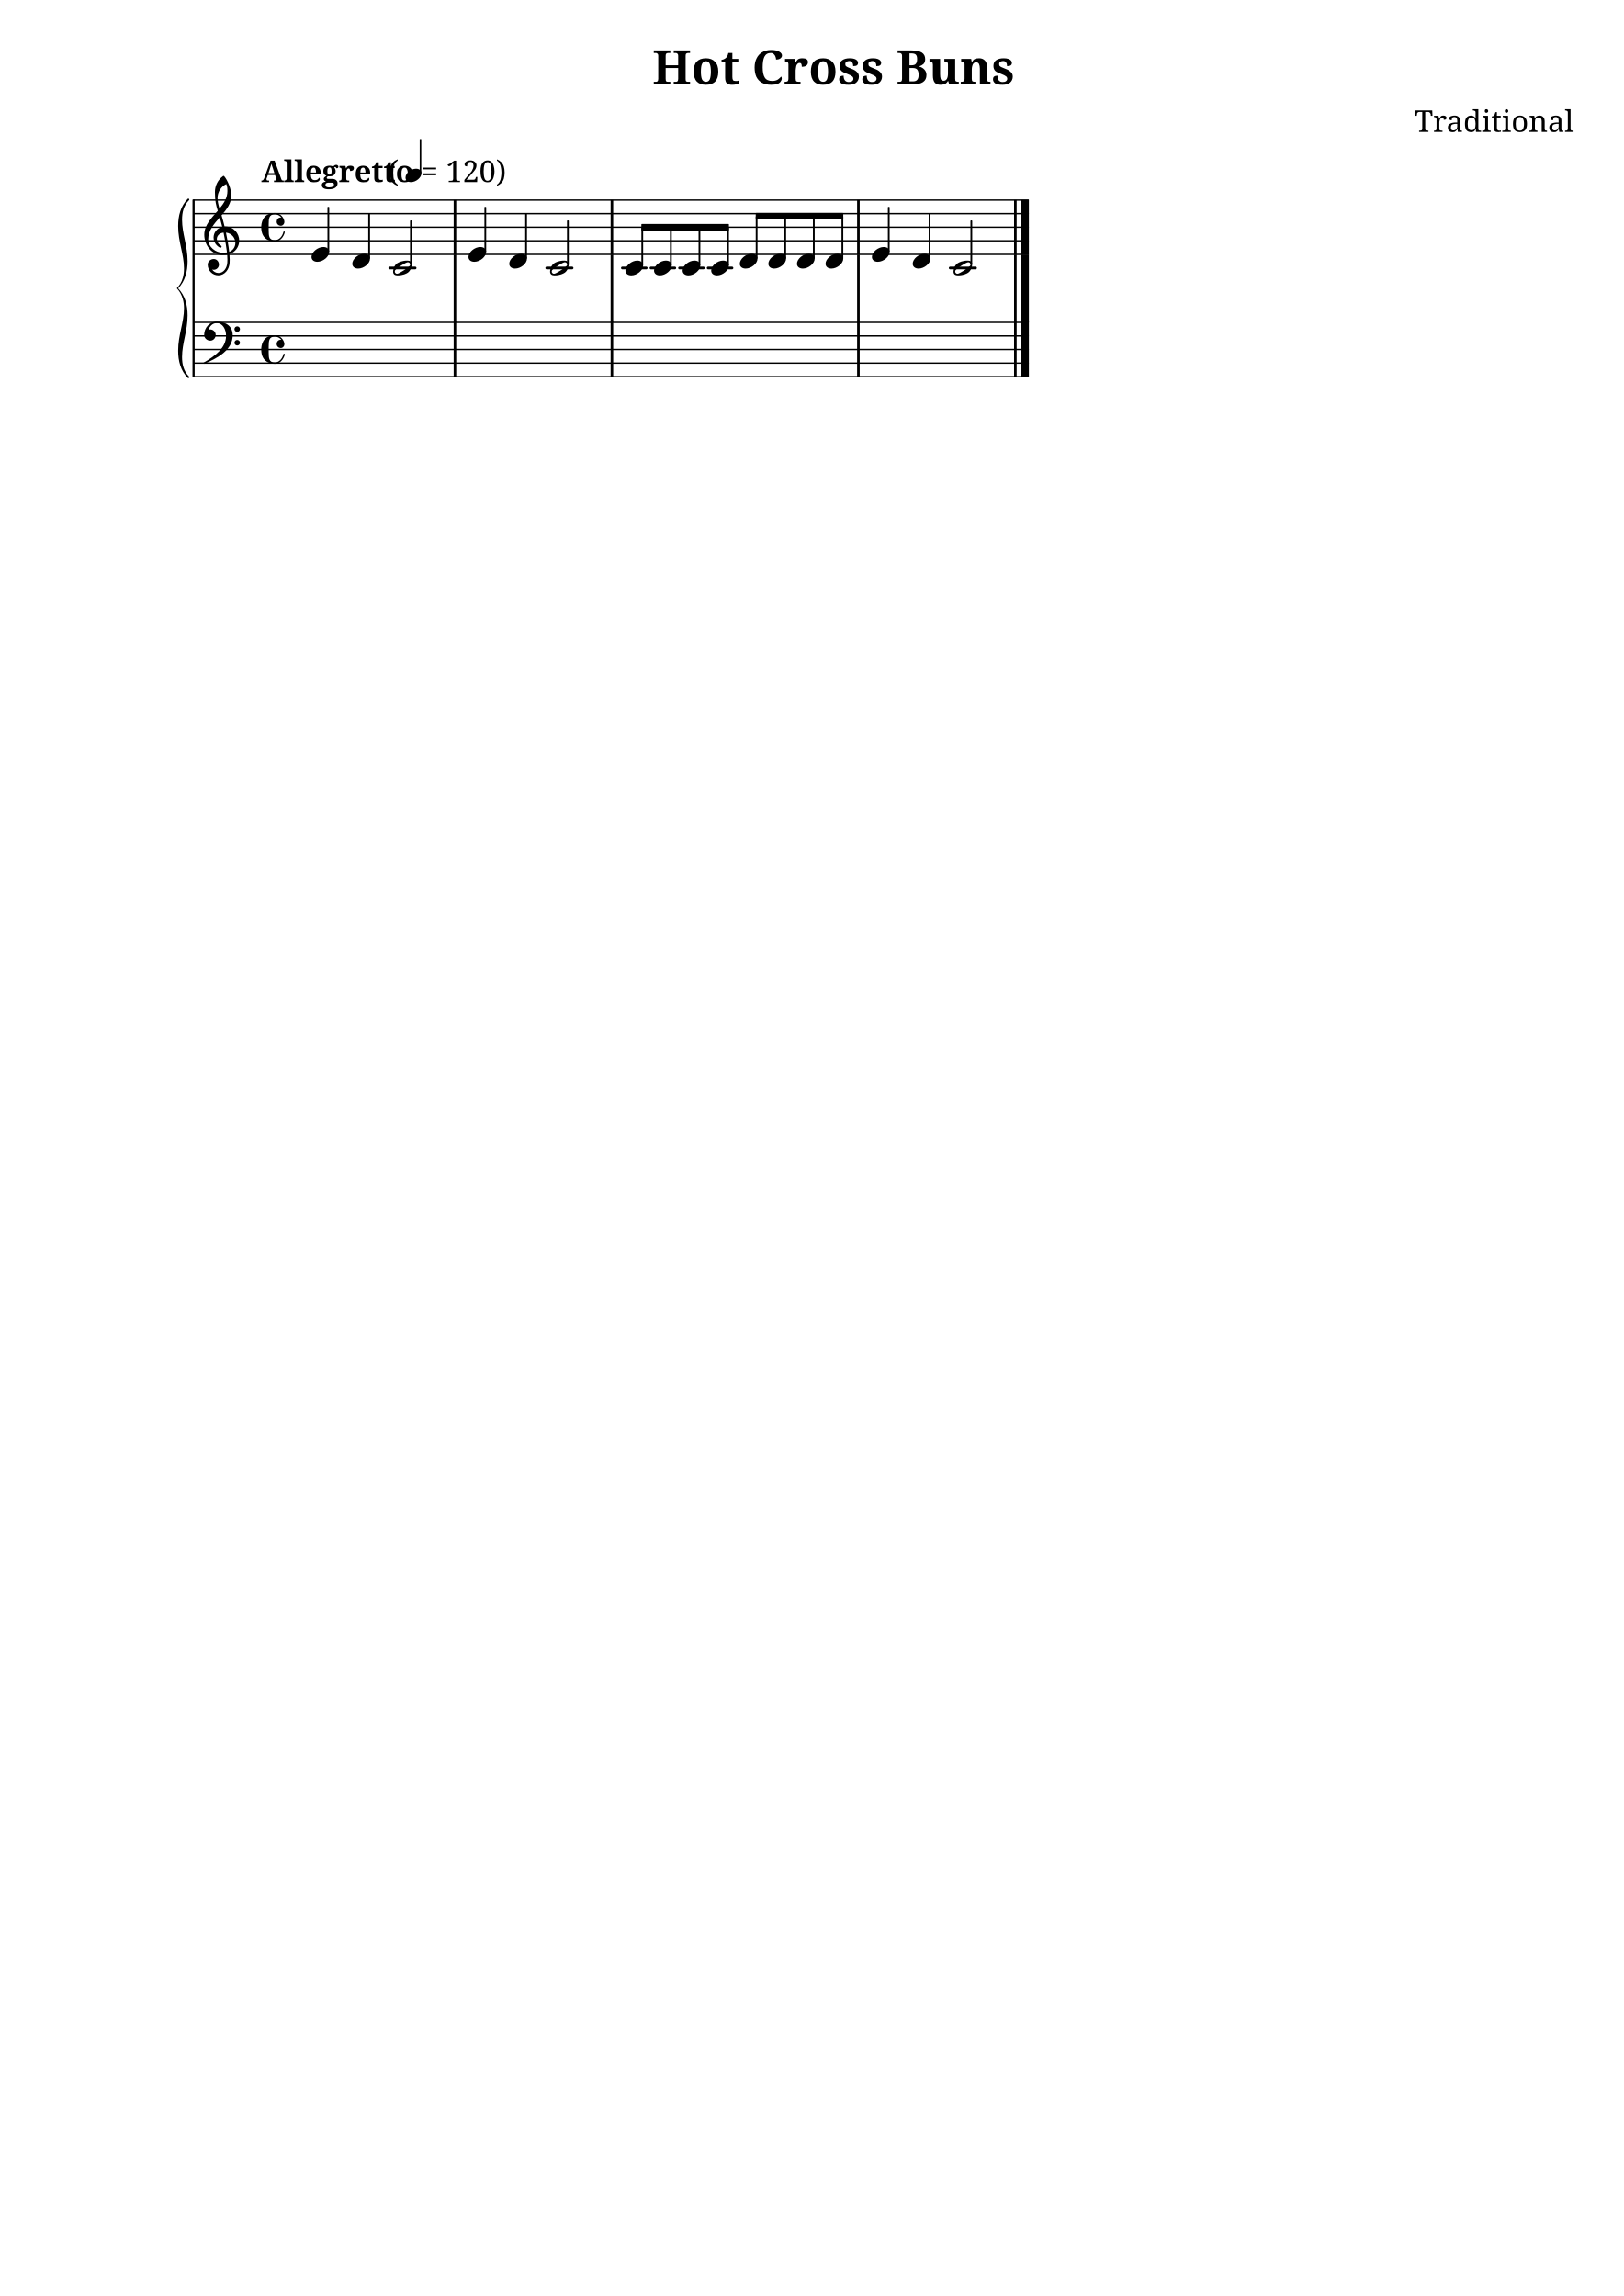
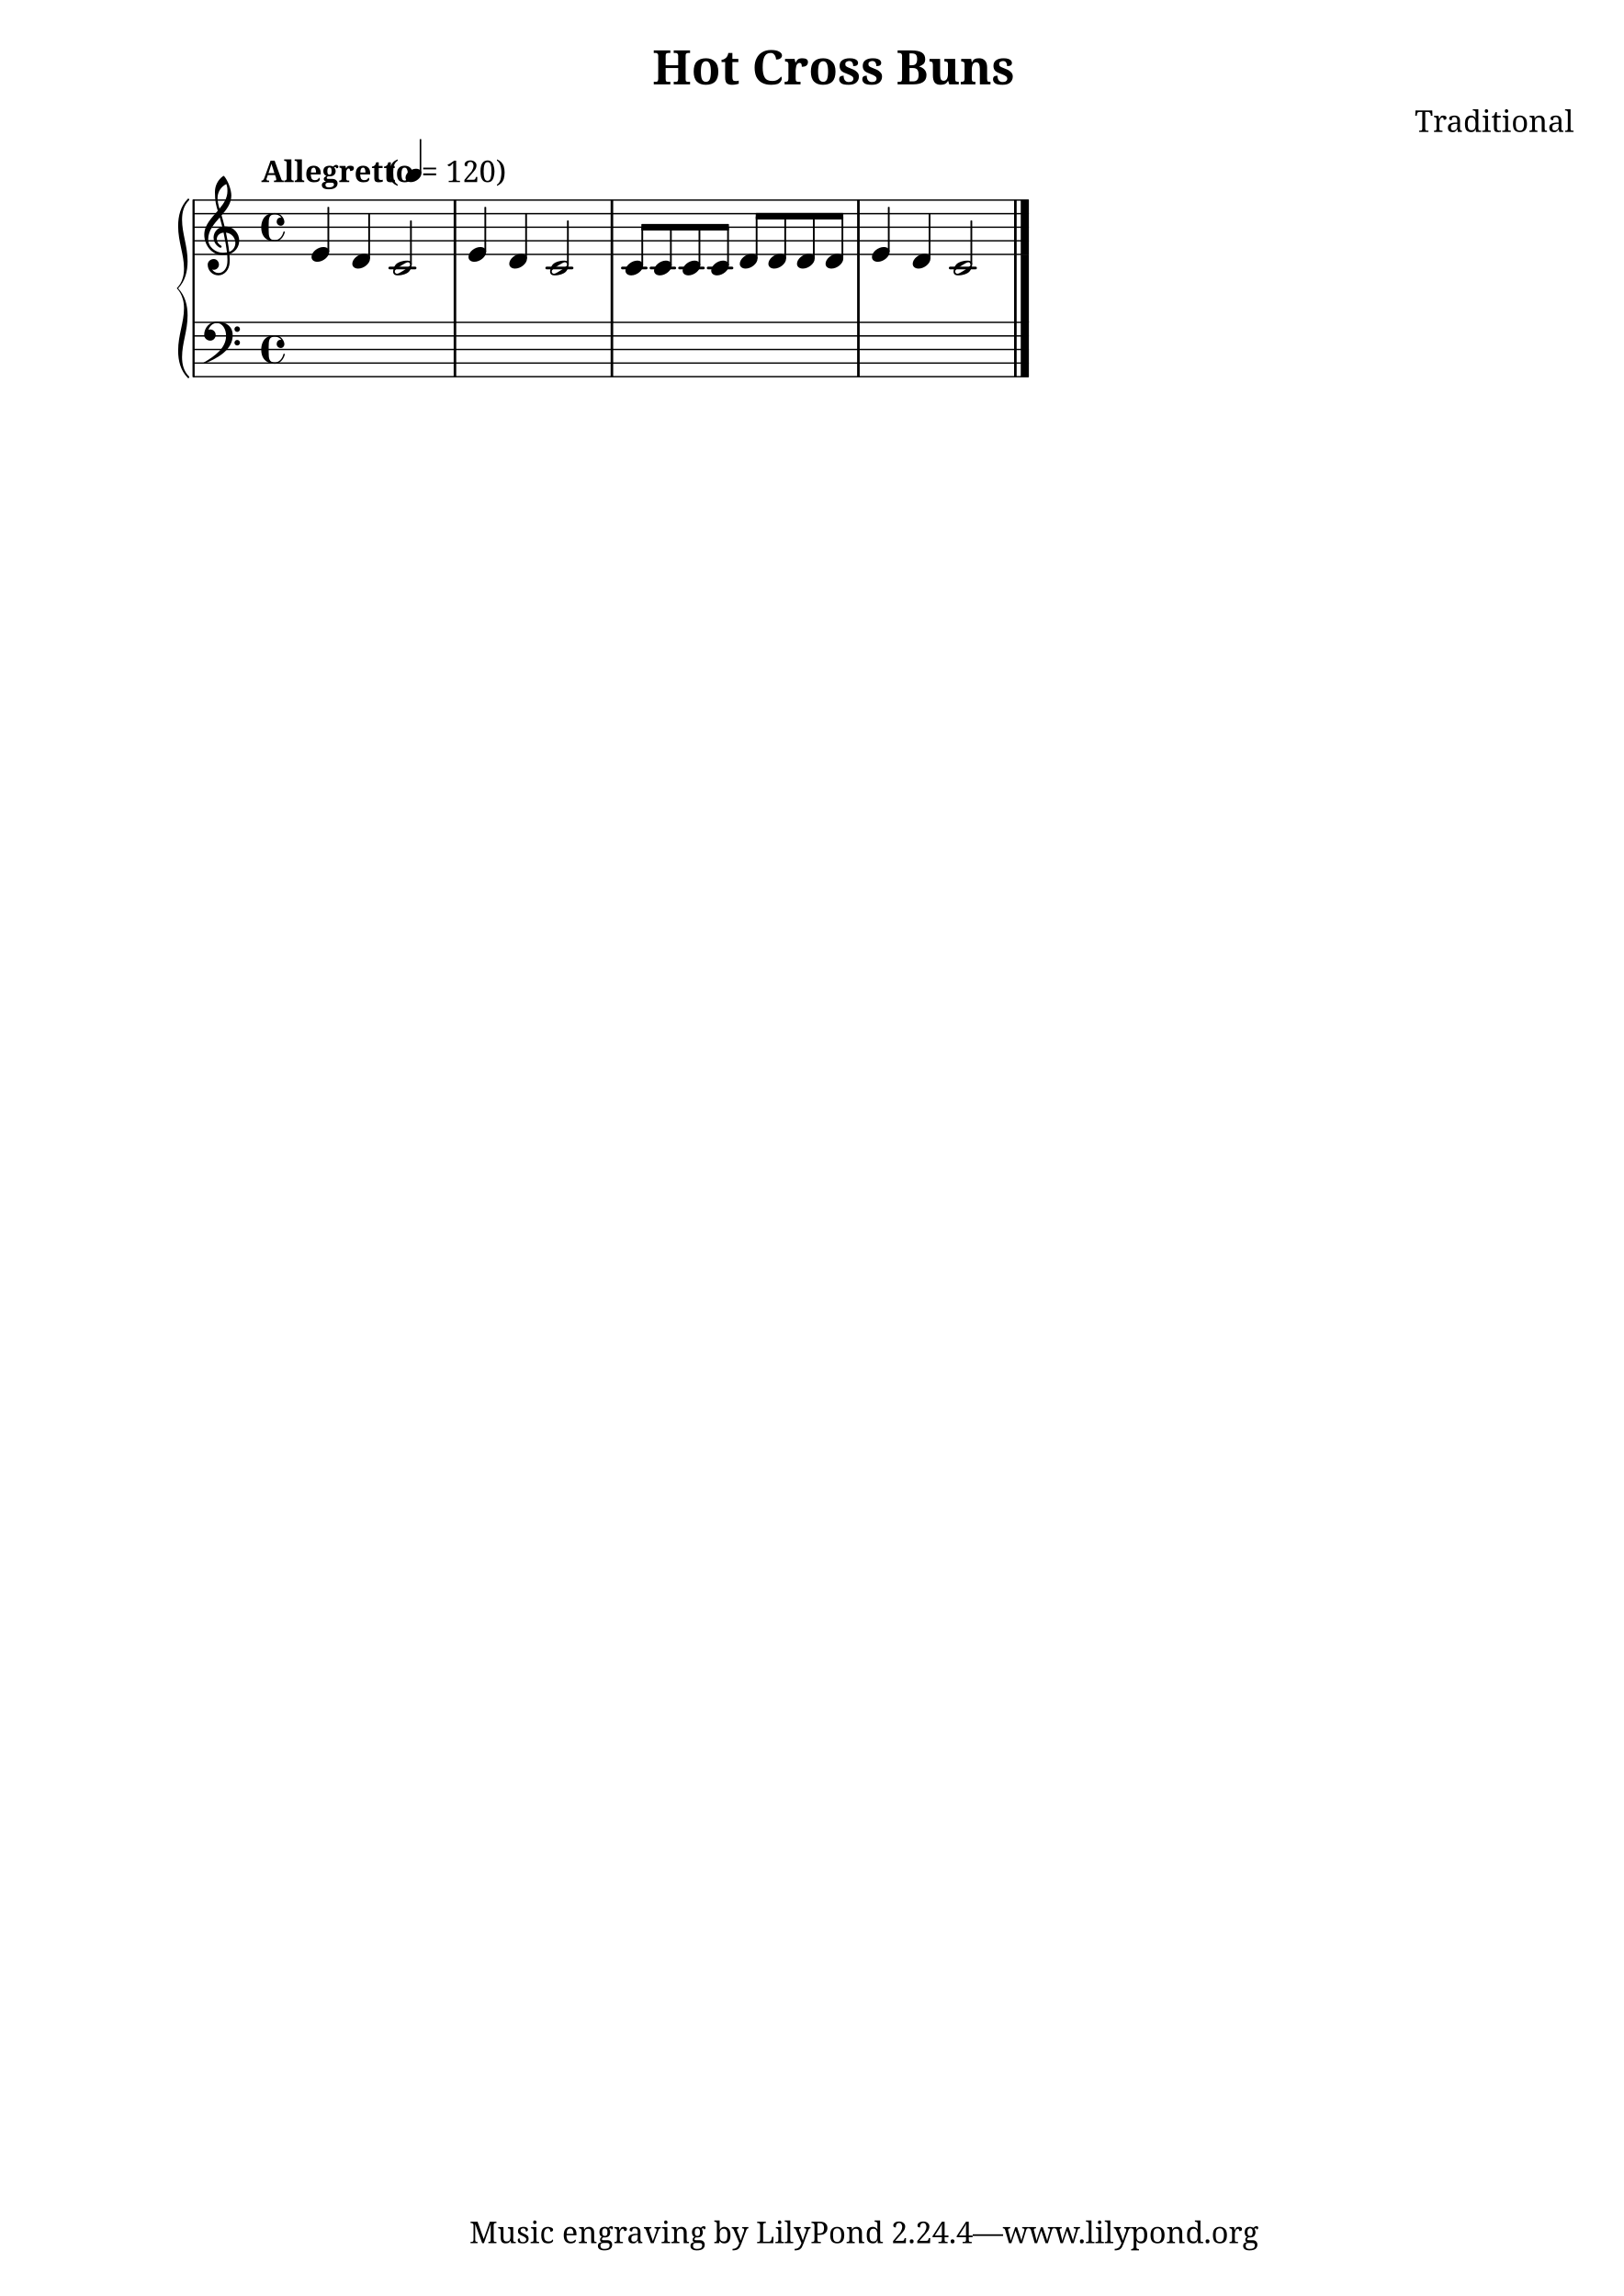
<svg xmlns="http://www.w3.org/2000/svg" xmlns:xlink="http://www.w3.org/1999/xlink" version="1.2" viewBox="0 -0 119.502 169.009">
  <style type="text/css">

tspan { white-space: pre; }

</style>
  <g transform="translate(48.0226, 6.2107)">
    <text font-family="serif" font-weight="bold" font-size="3.493" text-anchor="start" fill="currentColor">
      <tspan>Hot Cross Buns</tspan>
    </text>
  </g>
  <g transform="translate(104.1143, 9.7107)">
    <text font-family="serif" font-size="2.2" text-anchor="start" fill="currentColor">
      <tspan>Traditional</tspan>
    </text>
  </g>
  <g transform="translate(33.3884, 16.727)">
    <rect x="0" y="-2" width="0.19" height="4.05" ry="0" fill="currentColor" />
  </g>
  <g transform="translate(14.2264, 18.727)">
    <line stroke-linejoin="round" stroke-linecap="round" stroke-width="0.1" stroke="currentColor" x1="0.05" y1="0" x2="61.448" y2="0" />
  </g>
  <g transform="translate(14.2264, 17.727)">
    <line stroke-linejoin="round" stroke-linecap="round" stroke-width="0.1" stroke="currentColor" x1="0.05" y1="0" x2="61.448" y2="0" />
  </g>
  <g transform="translate(14.2264, 16.727)">
    <line stroke-linejoin="round" stroke-linecap="round" stroke-width="0.1" stroke="currentColor" x1="0.05" y1="0" x2="61.448" y2="0" />
  </g>
  <g transform="translate(14.2264, 15.727)">
    <line stroke-linejoin="round" stroke-linecap="round" stroke-width="0.1" stroke="currentColor" x1="0.05" y1="0" x2="61.448" y2="0" />
  </g>
  <g transform="translate(14.2264, 14.727)">
    <line stroke-linejoin="round" stroke-linecap="round" stroke-width="0.1" stroke="currentColor" x1="0.05" y1="0" x2="61.448" y2="0" />
  </g>
  <g transform="translate(75.1241, 10.2408)">
    <rect x="0" y="8.536" width="0.6" height="4.95" ry="0" fill="currentColor" />
  </g>
  <g transform="translate(74.6341, 10.2408)">
    <rect x="0" y="8.536" width="0.19" height="4.95" ry="0" fill="currentColor" />
  </g>
  <g transform="translate(14.2264, 27.727)">
    <line stroke-linejoin="round" stroke-linecap="round" stroke-width="0.1" stroke="currentColor" x1="0.05" y1="0" x2="61.448" y2="0" />
  </g>
  <g transform="translate(14.2264, 26.727)">
    <line stroke-linejoin="round" stroke-linecap="round" stroke-width="0.1" stroke="currentColor" x1="0.05" y1="0" x2="61.448" y2="0" />
  </g>
  <g transform="translate(14.2264, 25.727)">
    <line stroke-linejoin="round" stroke-linecap="round" stroke-width="0.1" stroke="currentColor" x1="0.05" y1="0" x2="61.448" y2="0" />
  </g>
  <g transform="translate(14.2264, 24.727)">
    <line stroke-linejoin="round" stroke-linecap="round" stroke-width="0.1" stroke="currentColor" x1="0.05" y1="0" x2="61.448" y2="0" />
  </g>
  <g transform="translate(14.2264, 23.727)">
    <line stroke-linejoin="round" stroke-linecap="round" stroke-width="0.1" stroke="currentColor" x1="0.05" y1="0" x2="61.448" y2="0" />
  </g>
  <g transform="translate(75.1241, 25.727)">
    <rect x="0" y="-2.05" width="0.6" height="4.05" ry="0" fill="currentColor" />
  </g>
  <g transform="translate(74.6341, 25.727)">
    <rect x="0" y="-2.05" width="0.19" height="4.05" ry="0" fill="currentColor" />
  </g>
  <g transform="translate(75.1241, 16.727)">
    <rect x="0" y="-2" width="0.6" height="4.05" ry="0" fill="currentColor" />
  </g>
  <g transform="translate(74.6341, 16.727)">
    <rect x="0" y="-2" width="0.19" height="4.05" ry="0" fill="currentColor" />
  </g>
  <g transform="translate(63.082, 10.2408)">
    <rect x="0" y="8.536" width="0.19" height="4.95" ry="0" fill="currentColor" />
  </g>
  <g transform="translate(63.082, 25.727)">
    <rect x="0" y="-2.05" width="0.19" height="4.05" ry="0" fill="currentColor" />
  </g>
  <g transform="translate(63.082, 16.727)">
    <rect x="0" y="-2" width="0.19" height="4.05" ry="0" fill="currentColor" />
  </g>
  <g transform="translate(5.6906, 19.727)">
    <rect x="64.142" y="-0.1" width="2.066" height="0.2" ry="0.1" fill="currentColor" />
  </g>
  <g transform="translate(5.6906, 19.727)">
    <rect x="46.327" y="-0.1" width="1.956" height="0.2" ry="0.1" fill="currentColor" />
  </g>
  <g transform="translate(5.6906, 19.727)">
    <rect x="44.222" y="-0.1" width="1.956" height="0.2" ry="0.1" fill="currentColor" />
  </g>
  <g transform="translate(5.6906, 19.727)">
    <rect x="42.118" y="-0.1" width="1.956" height="0.2" ry="0.1" fill="currentColor" />
  </g>
  <g transform="translate(5.6906, 19.727)">
    <rect x="40.014" y="-0.1" width="1.956" height="0.2" ry="0.1" fill="currentColor" />
  </g>
  <g transform="translate(5.6906, 19.727)">
    <rect x="34.448" y="-0.1" width="2.066" height="0.2" ry="0.1" fill="currentColor" />
  </g>
  <g transform="translate(5.6906, 19.727)">
    <rect x="22.896" y="-0.1" width="2.066" height="0.2" ry="0.1" fill="currentColor" />
  </g>
  <g transform="translate(44.9405, 10.2408)">
    <rect x="0" y="8.536" width="0.19" height="4.95" ry="0" fill="currentColor" />
  </g>
  <g transform="translate(44.9405, 25.727)">
    <rect x="0" y="-2.05" width="0.19" height="4.05" ry="0" fill="currentColor" />
  </g>
  <g transform="translate(44.9405, 16.727)">
    <rect x="0" y="-2" width="0.19" height="4.05" ry="0" fill="currentColor" />
  </g>
  <g transform="translate(33.3884, 10.2408)">
    <rect x="0" y="8.536" width="0.19" height="4.95" ry="0" fill="currentColor" />
  </g>
  <g transform="translate(33.3884, 25.727)">
    <rect x="0" y="-2.05" width="0.19" height="4.05" ry="0" fill="currentColor" />
  </g>
  <g transform="translate(71.4889, 16.727)">
    <rect x="-0.065" y="-0.5" width="0.13" height="3.241" ry="0.04" fill="currentColor" />
  </g>
  <g transform="translate(19.2264, 25.727)">
    <path transform="scale(0.004, -0.004)" d="M250 262c116 0 176 -106 176 -163c0 -40 -30 -72 -67 -72c-31 0 -75 25 -75 75c0 38 27 77 72 77c4 0 9 0 14 -1c-28 37 -72 59 -120 59c-106 0 -113 -73 -113 -186v-51v-51c0 -113 7 -187 113 -187c80 0 139 70 158 151c2 7 7 10 12 10c6 0 13 -4 13 -12 c0 -22 -50 -174 -183 -174c-59 0 -250 19 -250 263c0 62 18 262 250 262z" fill="currentColor" />
  </g>
  <g transform="translate(19.2264, 13.4022)">
    <text font-family="serif" font-weight="bold" font-size="2.2" text-anchor="start" fill="currentColor">
      <tspan>Allegretto</tspan>
    </text>
  </g>
  <g transform="translate(28.5816, 13.4022)">
    <text font-family="serif" font-size="2.2" text-anchor="start" fill="currentColor">
      <tspan> (</tspan>
    </text>
  </g>
  <g transform="translate(29.8449, 12.9135)">
    <rect x="1.045" y="-2.673" width="0.116" height="2.513" ry="0.019" fill="currentColor" />
  </g>
  <g transform="translate(29.8449, 12.9135)">
    <path transform="scale(0.0036, -0.0036)" d="M215 137c67 0 111 -37 111 -92c0 -90 -111 -182 -215 -182c-67 0 -111 37 -111 92c0 90 111 182 215 182z" fill="currentColor" />
  </g>
  <g transform="translate(31.0056, 13.4022)">
    <text font-family="serif" font-size="2.2" text-anchor="start" fill="currentColor">
      <tspan> = 120)</tspan>
    </text>
  </g>
  <g transform="translate(24.1656, 16.727)">
    <rect x="-0.065" y="-1.5" width="0.13" height="3.314" ry="0.04" fill="currentColor" />
  </g>
  <g transform="translate(55.6215, 15.917)">
    <polygon stroke-linejoin="round" stroke-linecap="round" stroke-width="0.08" fill="currentColor" stroke="currentColor" points="6.403 -0.2 6.403 0.2 0.04 0.2 0.04 -0.2" />
  </g>
  <g transform="translate(25.9286, 19.227)">
    <path transform="scale(0.004, -0.004)" d="M218 136c66 0 108 -36 108 -89c0 -89 -113 -183 -218 -183c-66 0 -108 36 -108 89c0 89 113 183 218 183z" fill="currentColor" />
  </g>
  <g transform="translate(27.1678, 16.727)">
    <rect x="-0.065" y="-1" width="0.13" height="3.314" ry="0.04" fill="currentColor" />
  </g>
  <g transform="translate(28.9309, 19.727)">
    <path transform="scale(0.004, -0.004)" d="M314 65c0 23 -19 41 -42 41c-39 0 -204 -110 -231 -143c-7 -8 -10 -18 -10 -28c0 -23 19 -41 42 -41c39 0 203 110 230 143c7 8 11 18 11 28zM262 136c41 0 82 -14 82 -71c0 -26 -16 -112 -74 -151c-25 -17 -87 -50 -187 -50c-41 0 -83 14 -83 71c0 26 16 112 74 151 c25 17 88 50 188 50z" fill="currentColor" />
  </g>
  <g transform="translate(30.2432, 16.727)">
    <rect x="-0.065" y="-0.5" width="0.13" height="3.241" ry="0.04" fill="currentColor" />
  </g>
  <g transform="translate(34.4784, 18.727)">
    <path transform="scale(0.004, -0.004)" d="M218 136c66 0 108 -36 108 -89c0 -89 -113 -183 -218 -183c-66 0 -108 36 -108 89c0 89 113 183 218 183z" fill="currentColor" />
  </g>
  <g transform="translate(19.2264, 16.727)">
    <path transform="scale(0.004, -0.004)" d="M250 262c116 0 176 -106 176 -163c0 -40 -30 -72 -67 -72c-31 0 -75 25 -75 75c0 38 27 77 72 77c4 0 9 0 14 -1c-28 37 -72 59 -120 59c-106 0 -113 -73 -113 -186v-51v-51c0 -113 7 -187 113 -187c80 0 139 70 158 151c2 7 7 10 12 10c6 0 13 -4 13 -12 c0 -22 -50 -174 -183 -174c-59 0 -250 19 -250 263c0 62 18 262 250 262z" fill="currentColor" />
  </g>
  <g transform="translate(35.7176, 16.727)">
    <rect x="-0.065" y="-1.5" width="0.13" height="3.314" ry="0.04" fill="currentColor" />
  </g>
  <g transform="translate(15.0264, 17.727)">
    <path transform="scale(0.004, -0.004)" d="M266 -635h-6c-108 0 -195 88 -195 197c0 58 53 103 112 103c54 0 95 -47 95 -103c0 -52 -43 -95 -95 -95c-11 0 -21 2 -31 6c26 -39 68 -65 117 -65h4zM461 -203c68 24 113 90 113 164c0 90 -66 179 -173 190c19 -89 48 -242 60 -354zM74 28c0 -145 141 -247 264 -247 c1 0 47 0 82 6c-7 64 -29 203 -63 364c-79 -8 -124 -61 -124 -119c0 -44 25 -91 81 -123c5 -5 7 -10 7 -15c0 -11 -10 -22 -22 -22c-15 0 -126 62 -126 187c0 88 58 174 160 197c-14 58 -29 117 -46 175c-107 -121 -213 -243 -213 -403zM250 553c-29 96 -52 170 -52 346 c0 115 55 224 149 292c6 5 14 5 20 0c68 -80 133 -245 133 -358c0 -143 -86 -255 -180 -364c21 -68 39 -138 56 -207c2 0 7 1 13 1c155 0 256 -128 256 -261c0 -113 -74 -212 -180 -246c3 -35 5 -70 5 -105c0 -19 -1 -39 -2 -58c-7 -119 -88 -225 -202 -228l1 43 c93 2 153 92 159 191c1 18 2 37 2 55c0 31 -1 61 -4 92c-5 -1 -44 -8 -89 -8c-193 0 -333 180 -333 374c0 177 131 306 248 441zM428 916c0 34 1 66 -20 129c-99 -48 -162 -149 -162 -259c0 -52 12 -115 36 -194c80 97 146 198 146 324z" fill="currentColor" />
  </g>
  <g transform="translate(37.4807, 19.227)">
    <path transform="scale(0.004, -0.004)" d="M218 136c66 0 108 -36 108 -89c0 -89 -113 -183 -218 -183c-66 0 -108 36 -108 89c0 89 113 183 218 183z" fill="currentColor" />
  </g>
  <g transform="translate(38.7199, 16.727)">
    <rect x="-0.065" y="-1" width="0.13" height="3.314" ry="0.04" fill="currentColor" />
  </g>
  <g transform="translate(40.4829, 19.727)">
    <path transform="scale(0.004, -0.004)" d="M314 65c0 23 -19 41 -42 41c-39 0 -204 -110 -231 -143c-7 -8 -10 -18 -10 -28c0 -23 19 -41 42 -41c39 0 203 110 230 143c7 8 11 18 11 28zM262 136c41 0 82 -14 82 -71c0 -26 -16 -112 -74 -151c-25 -17 -87 -50 -187 -50c-41 0 -83 14 -83 71c0 26 16 112 74 151 c25 17 88 50 188 50z" fill="currentColor" />
  </g>
  <g transform="translate(41.7953, 16.727)">
    <rect x="-0.065" y="-0.5" width="0.13" height="3.241" ry="0.04" fill="currentColor" />
  </g>
  <g transform="translate(46.0305, 19.727)">
    <path transform="scale(0.004, -0.004)" d="M218 136c66 0 108 -36 108 -89c0 -89 -113 -183 -218 -183c-66 0 -108 36 -108 89c0 89 113 183 218 183z" fill="currentColor" />
  </g>
  <g transform="translate(22.9264, 18.727)">
    <path transform="scale(0.004, -0.004)" d="M218 136c66 0 108 -36 108 -89c0 -89 -113 -183 -218 -183c-66 0 -108 36 -108 89c0 89 113 183 218 183z" fill="currentColor" />
  </g>
  <g transform="translate(47.2697, 16.727)">
    <rect x="-0.065" y="0" width="0.13" height="2.814" ry="0.04" fill="currentColor" />
  </g>
  <g transform="translate(48.1347, 19.727)">
    <path transform="scale(0.004, -0.004)" d="M218 136c66 0 108 -36 108 -89c0 -89 -113 -183 -218 -183c-66 0 -108 36 -108 89c0 89 113 183 218 183z" fill="currentColor" />
  </g>
  <g transform="translate(49.3739, 16.727)">
    <rect x="-0.065" y="0" width="0.13" height="2.814" ry="0.04" fill="currentColor" />
  </g>
  <g transform="translate(47.2047, 16.727)">
    <polygon stroke-linejoin="round" stroke-linecap="round" stroke-width="0.08" fill="currentColor" stroke="currentColor" points="6.403 -0.2 6.403 0.2 0.04 0.2 0.04 -0.2" />
  </g>
  <g transform="translate(15.0264, 24.727)">
    <path transform="scale(0.004, -0.004)" d="M557 -125c0 28 23 51 51 51s51 -23 51 -51s-23 -51 -51 -51s-51 23 -51 51zM557 125c0 28 23 51 51 51s51 -23 51 -51s-23 -51 -51 -51s-51 23 -51 51zM232 263c172 0 293 -88 293 -251c0 -263 -263 -414 -516 -521c-3 -3 -6 -4 -9 -4c-7 0 -13 6 -13 13c0 3 1 6 4 9 c202 118 412 265 412 493c0 120 -63 235 -171 235c-74 0 -129 -54 -154 -126c11 5 22 8 34 8c55 0 100 -45 100 -100c0 -58 -44 -106 -100 -106c-60 0 -112 47 -112 106c0 133 102 244 232 244z" fill="currentColor" />
  </g>
  <g transform="translate(51.4781, 16.727)">
    <rect x="-0.065" y="0" width="0.13" height="2.814" ry="0.04" fill="currentColor" />
  </g>
  <g transform="translate(52.3431, 19.727)">
    <path transform="scale(0.004, -0.004)" d="M218 136c66 0 108 -36 108 -89c0 -89 -113 -183 -218 -183c-66 0 -108 36 -108 89c0 89 113 183 218 183z" fill="currentColor" />
  </g>
  <g transform="translate(53.5823, 16.727)">
    <rect x="-0.065" y="0" width="0.13" height="2.814" ry="0.04" fill="currentColor" />
  </g>
  <g transform="translate(54.4473, 19.227)">
    <path transform="scale(0.004, -0.004)" d="M218 136c66 0 108 -36 108 -89c0 -89 -113 -183 -218 -183c-66 0 -108 36 -108 89c0 89 113 183 218 183z" fill="currentColor" />
  </g>
  <g transform="translate(55.6865, 16.727)">
    <rect x="-0.065" y="-0.81" width="0.13" height="3.124" ry="0.04" fill="currentColor" />
  </g>
  <g transform="translate(56.5515, 19.227)">
    <path transform="scale(0.004, -0.004)" d="M218 136c66 0 108 -36 108 -89c0 -89 -113 -183 -218 -183c-66 0 -108 36 -108 89c0 89 113 183 218 183z" fill="currentColor" />
  </g>
  <g transform="translate(57.7907, 16.727)">
    <rect x="-0.065" y="-0.81" width="0.13" height="3.124" ry="0.04" fill="currentColor" />
  </g>
  <g transform="translate(58.6557, 19.227)">
    <path transform="scale(0.004, -0.004)" d="M218 136c66 0 108 -36 108 -89c0 -89 -113 -183 -218 -183c-66 0 -108 36 -108 89c0 89 113 183 218 183z" fill="currentColor" />
  </g>
  <g transform="translate(59.895, 16.727)">
    <rect x="-0.065" y="-0.81" width="0.13" height="3.124" ry="0.04" fill="currentColor" />
  </g>
  <g transform="translate(60.76, 19.227)">
    <path transform="scale(0.004, -0.004)" d="M218 136c66 0 108 -36 108 -89c0 -89 -113 -183 -218 -183c-66 0 -108 36 -108 89c0 89 113 183 218 183z" fill="currentColor" />
  </g>
  <g transform="translate(61.9992, 16.727)">
    <rect x="-0.065" y="-0.81" width="0.13" height="3.124" ry="0.04" fill="currentColor" />
  </g>
  <g transform="translate(64.172, 18.727)">
    <path transform="scale(0.004, -0.004)" d="M218 136c66 0 108 -36 108 -89c0 -89 -113 -183 -218 -183c-66 0 -108 36 -108 89c0 89 113 183 218 183z" fill="currentColor" />
  </g>
  <g transform="translate(14.1664, 21.227)">
    <rect x="0" y="-6.55" width="0.16" height="13.1" ry="0.05" fill="currentColor" />
  </g>
  <g transform="translate(65.4112, 16.727)">
    <rect x="-0.065" y="-1.5" width="0.13" height="3.314" ry="0.04" fill="currentColor" />
  </g>
  <g transform="translate(13.8664, 21.227)">
    <path transform="scale(0.004, -0.004)" d="M-81 -366c0 255 -132 363 -132 366c0 18 132 96 132 366c0 261 -108 489 -108 780c0 189 45 366 177 501c15 15 39 -9 24 -24c-99 -99 -129 -225 -129 -360c0 -255 102 -480 102 -765c0 -186 -45 -363 -174 -498c129 -135 174 -312 174 -498c0 -285 -102 -510 -102 -765 c0 -135 30 -261 129 -360c15 -15 -9 -39 -24 -24c-132 135 -177 312 -177 501c0 291 108 519 108 780z" fill="currentColor" />
  </g>
  <g transform="translate(67.1743, 19.227)">
    <path transform="scale(0.004, -0.004)" d="M218 136c66 0 108 -36 108 -89c0 -89 -113 -183 -218 -183c-66 0 -108 36 -108 89c0 89 113 183 218 183z" fill="currentColor" />
  </g>
  <g transform="translate(68.4135, 16.727)">
    <rect x="-0.065" y="-1" width="0.13" height="3.314" ry="0.04" fill="currentColor" />
  </g>
  <g transform="translate(70.1765, 19.727)">
    <path transform="scale(0.004, -0.004)" d="M314 65c0 23 -19 41 -42 41c-39 0 -204 -110 -231 -143c-7 -8 -10 -18 -10 -28c0 -23 19 -41 42 -41c39 0 203 110 230 143c7 8 11 18 11 28zM262 136c41 0 82 -14 82 -71c0 -26 -16 -112 -74 -151c-25 -17 -87 -50 -187 -50c-41 0 -83 14 -83 71c0 26 16 112 74 151 c25 17 88 50 188 50z" fill="currentColor" />
  </g>
  <g transform="translate(50.2389, 19.727)">
    <path transform="scale(0.004, -0.004)" d="M218 136c66 0 108 -36 108 -89c0 -89 -113 -183 -218 -183c-66 0 -108 36 -108 89c0 89 113 183 218 183z" fill="currentColor" />
  </g>
  <g transform="translate(34.553, 165.1202)">
    <a xlink:href="https://lilypond.org/">
      <rect x="0" y="-0.475" width="50.395" height="2.002" fill="none" stroke="none" stroke-width="0.0" />
    </a>
  </g>
+   <g transform="translate(34.553, 165.1202)">
+     <text font-family="serif" font-size="2.2" text-anchor="start" fill="currentColor">
+       <tspan>Music engraving by LilyPond 2.24.4—www.lilypond.org</tspan>
+     </text>
+   </g>
</svg>
